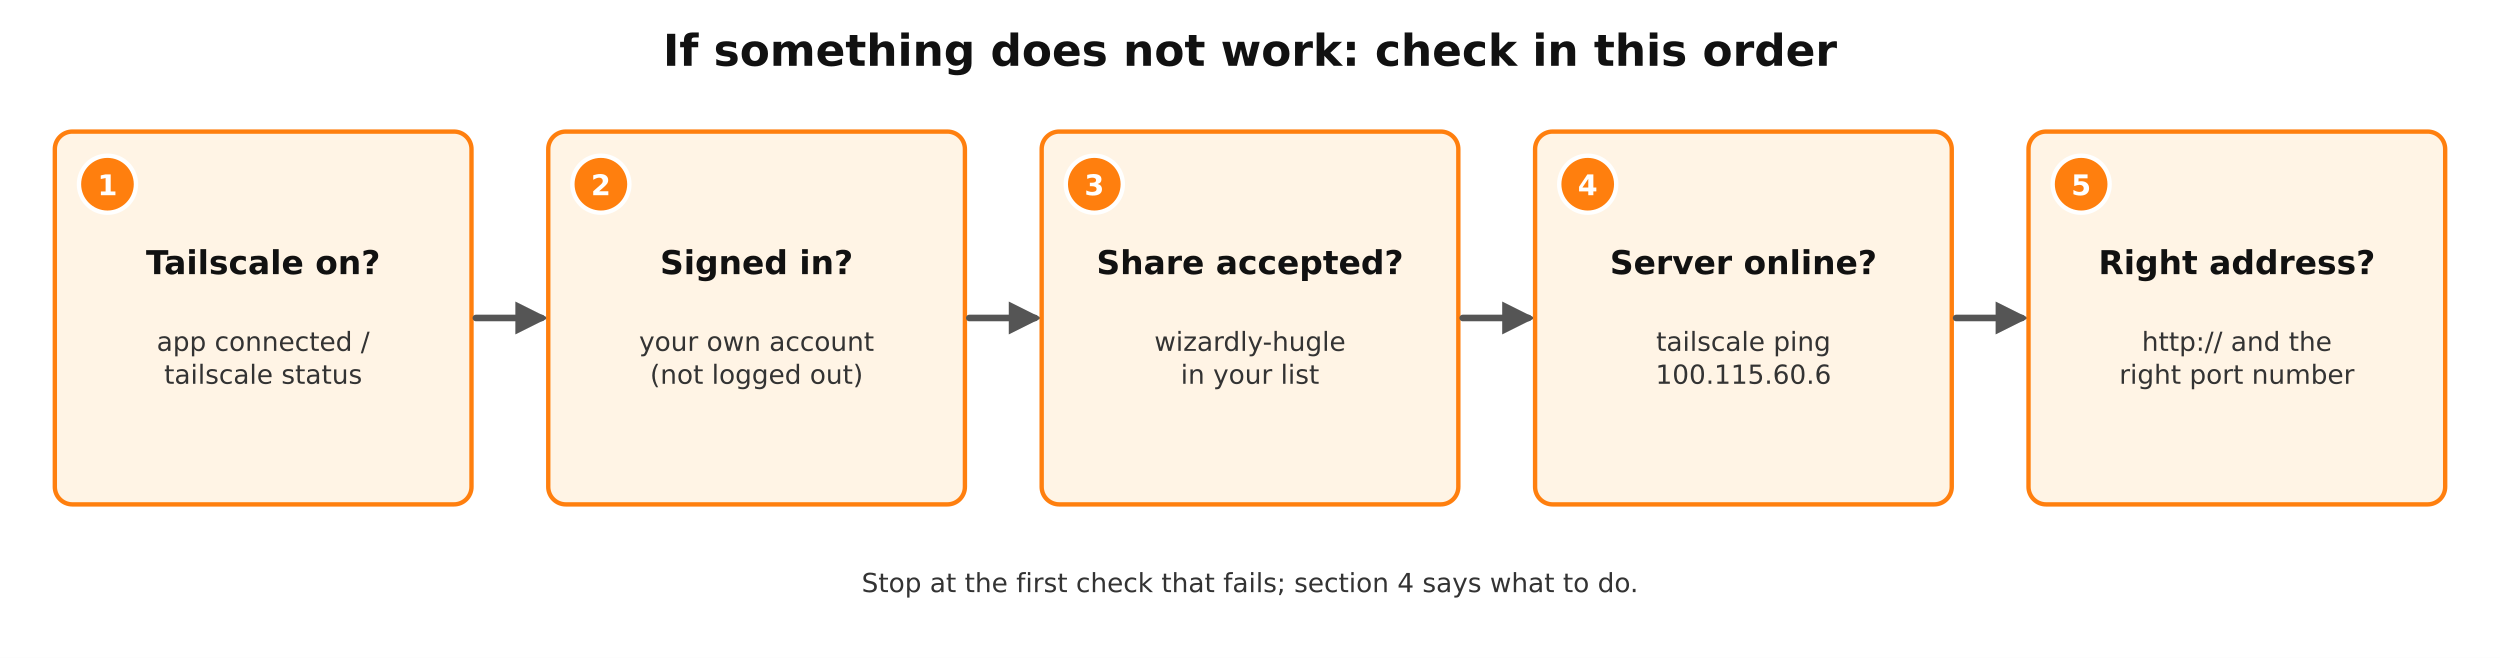
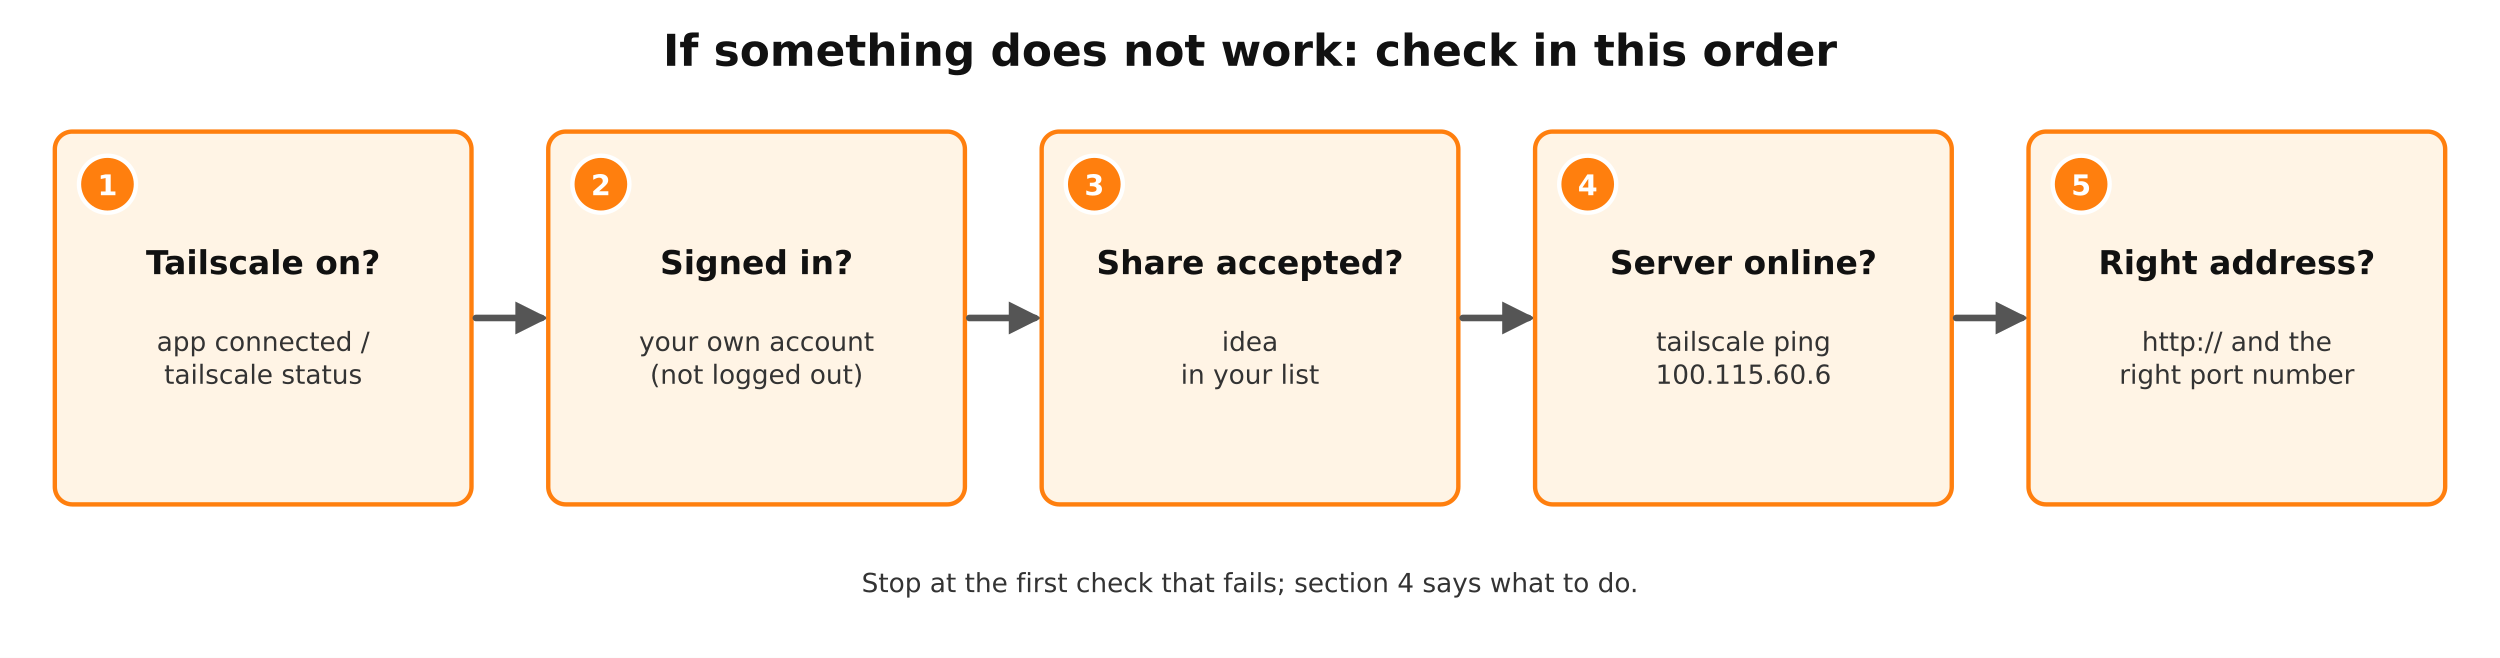
<svg xmlns="http://www.w3.org/2000/svg" width="1140" height="300" viewBox="0 0 1140 300">
  <defs>
    <marker id="ah-555" viewBox="0 0 10 10" refX="8" refY="5" markerWidth="5" markerHeight="5" orient="auto-start-reverse">
      <path d="M0,0 L10,5 L0,10 z" fill="#555" />
    </marker>
    <marker id="as-555" viewBox="0 0 10 10" refX="2" refY="5" markerWidth="5" markerHeight="5" orient="auto-start-reverse">
      <path d="M0,0 L10,5 L0,10 z" fill="#555" />
    </marker>
  </defs>
  <rect width="100%" height="100%" fill="#ffffff" />
  <text x="570" y="30.0" font-family="DejaVu Sans, Arial, sans-serif" font-size="20" font-weight="bold" text-anchor="middle" fill="#111">If something does not work: check in this order</text>
  <rect x="25" y="60" width="190" height="170" rx="8" fill="#fff4e5" stroke="#ff7f0e" stroke-width="2" />
  <circle cx="49" cy="84" r="13" fill="#ff7f0e" stroke="#fff" stroke-width="2" />
  <text x="49" y="89.0" font-family="DejaVu Sans, Arial, sans-serif" font-size="13" font-weight="bold" text-anchor="middle" fill="#fff">1</text>
  <text x="120" y="125.0" font-family="DejaVu Sans, Arial, sans-serif" font-size="15" font-weight="bold" text-anchor="middle" fill="#111">Tailscale on?</text>
  <text x="120" y="160.0" font-family="DejaVu Sans, Arial, sans-serif" font-size="12" font-weight="normal" text-anchor="middle" fill="#333">app connected /</text>
  <text x="120" y="175.0" font-family="DejaVu Sans, Arial, sans-serif" font-size="12" font-weight="normal" text-anchor="middle" fill="#333">tailscale status</text>
  <polyline points="217,145 247,145" fill="none" stroke="#555" stroke-width="3" stroke-linejoin="round" stroke-linecap="round" marker-end="url(#ah-555)" />
  <rect x="250" y="60" width="190" height="170" rx="8" fill="#fff4e5" stroke="#ff7f0e" stroke-width="2" />
  <circle cx="274" cy="84" r="13" fill="#ff7f0e" stroke="#fff" stroke-width="2" />
  <text x="274" y="89.0" font-family="DejaVu Sans, Arial, sans-serif" font-size="13" font-weight="bold" text-anchor="middle" fill="#fff">2</text>
  <text x="345" y="125.0" font-family="DejaVu Sans, Arial, sans-serif" font-size="15" font-weight="bold" text-anchor="middle" fill="#111">Signed in?</text>
  <text x="345" y="160.0" font-family="DejaVu Sans, Arial, sans-serif" font-size="12" font-weight="normal" text-anchor="middle" fill="#333">your own account</text>
  <text x="345" y="175.0" font-family="DejaVu Sans, Arial, sans-serif" font-size="12" font-weight="normal" text-anchor="middle" fill="#333">(not logged out)</text>
  <polyline points="442,145 472,145" fill="none" stroke="#555" stroke-width="3" stroke-linejoin="round" stroke-linecap="round" marker-end="url(#ah-555)" />
  <rect x="475" y="60" width="190" height="170" rx="8" fill="#fff4e5" stroke="#ff7f0e" stroke-width="2" />
  <circle cx="499" cy="84" r="13" fill="#ff7f0e" stroke="#fff" stroke-width="2" />
  <text x="499" y="89.0" font-family="DejaVu Sans, Arial, sans-serif" font-size="13" font-weight="bold" text-anchor="middle" fill="#fff">3</text>
  <text x="570" y="125.0" font-family="DejaVu Sans, Arial, sans-serif" font-size="15" font-weight="bold" text-anchor="middle" fill="#111">Share accepted?</text>
-   <text x="570" y="160.0" font-family="DejaVu Sans, Arial, sans-serif" font-size="12" font-weight="normal" text-anchor="middle" fill="#333">wizardly-hugle</text>
+   <text x="570" y="160.0" font-family="DejaVu Sans, Arial, sans-serif" font-size="12" font-weight="normal" text-anchor="middle" fill="#333">idea</text>
  <text x="570" y="175.0" font-family="DejaVu Sans, Arial, sans-serif" font-size="12" font-weight="normal" text-anchor="middle" fill="#333">in your list</text>
  <polyline points="667,145 697,145" fill="none" stroke="#555" stroke-width="3" stroke-linejoin="round" stroke-linecap="round" marker-end="url(#ah-555)" />
  <rect x="700" y="60" width="190" height="170" rx="8" fill="#fff4e5" stroke="#ff7f0e" stroke-width="2" />
  <circle cx="724" cy="84" r="13" fill="#ff7f0e" stroke="#fff" stroke-width="2" />
  <text x="724" y="89.0" font-family="DejaVu Sans, Arial, sans-serif" font-size="13" font-weight="bold" text-anchor="middle" fill="#fff">4</text>
  <text x="795" y="125.0" font-family="DejaVu Sans, Arial, sans-serif" font-size="15" font-weight="bold" text-anchor="middle" fill="#111">Server online?</text>
  <text x="795" y="160.0" font-family="DejaVu Sans, Arial, sans-serif" font-size="12" font-weight="normal" text-anchor="middle" fill="#333">tailscale ping</text>
  <text x="795" y="175.0" font-family="DejaVu Sans, Arial, sans-serif" font-size="12" font-weight="normal" text-anchor="middle" fill="#333">100.115.60.6</text>
  <polyline points="892,145 922,145" fill="none" stroke="#555" stroke-width="3" stroke-linejoin="round" stroke-linecap="round" marker-end="url(#ah-555)" />
  <rect x="925" y="60" width="190" height="170" rx="8" fill="#fff4e5" stroke="#ff7f0e" stroke-width="2" />
  <circle cx="949" cy="84" r="13" fill="#ff7f0e" stroke="#fff" stroke-width="2" />
  <text x="949" y="89.0" font-family="DejaVu Sans, Arial, sans-serif" font-size="13" font-weight="bold" text-anchor="middle" fill="#fff">5</text>
  <text x="1020" y="125.0" font-family="DejaVu Sans, Arial, sans-serif" font-size="15" font-weight="bold" text-anchor="middle" fill="#111">Right address?</text>
  <text x="1020" y="160.0" font-family="DejaVu Sans, Arial, sans-serif" font-size="12" font-weight="normal" text-anchor="middle" fill="#333">http:// and the</text>
  <text x="1020" y="175.0" font-family="DejaVu Sans, Arial, sans-serif" font-size="12" font-weight="normal" text-anchor="middle" fill="#333">right port number</text>
  <text x="570" y="270.0" font-family="DejaVu Sans, Arial, sans-serif" font-size="12" font-weight="normal" text-anchor="middle" fill="#333">Stop at the first check that fails; section 4 says what to do.</text>
</svg>
